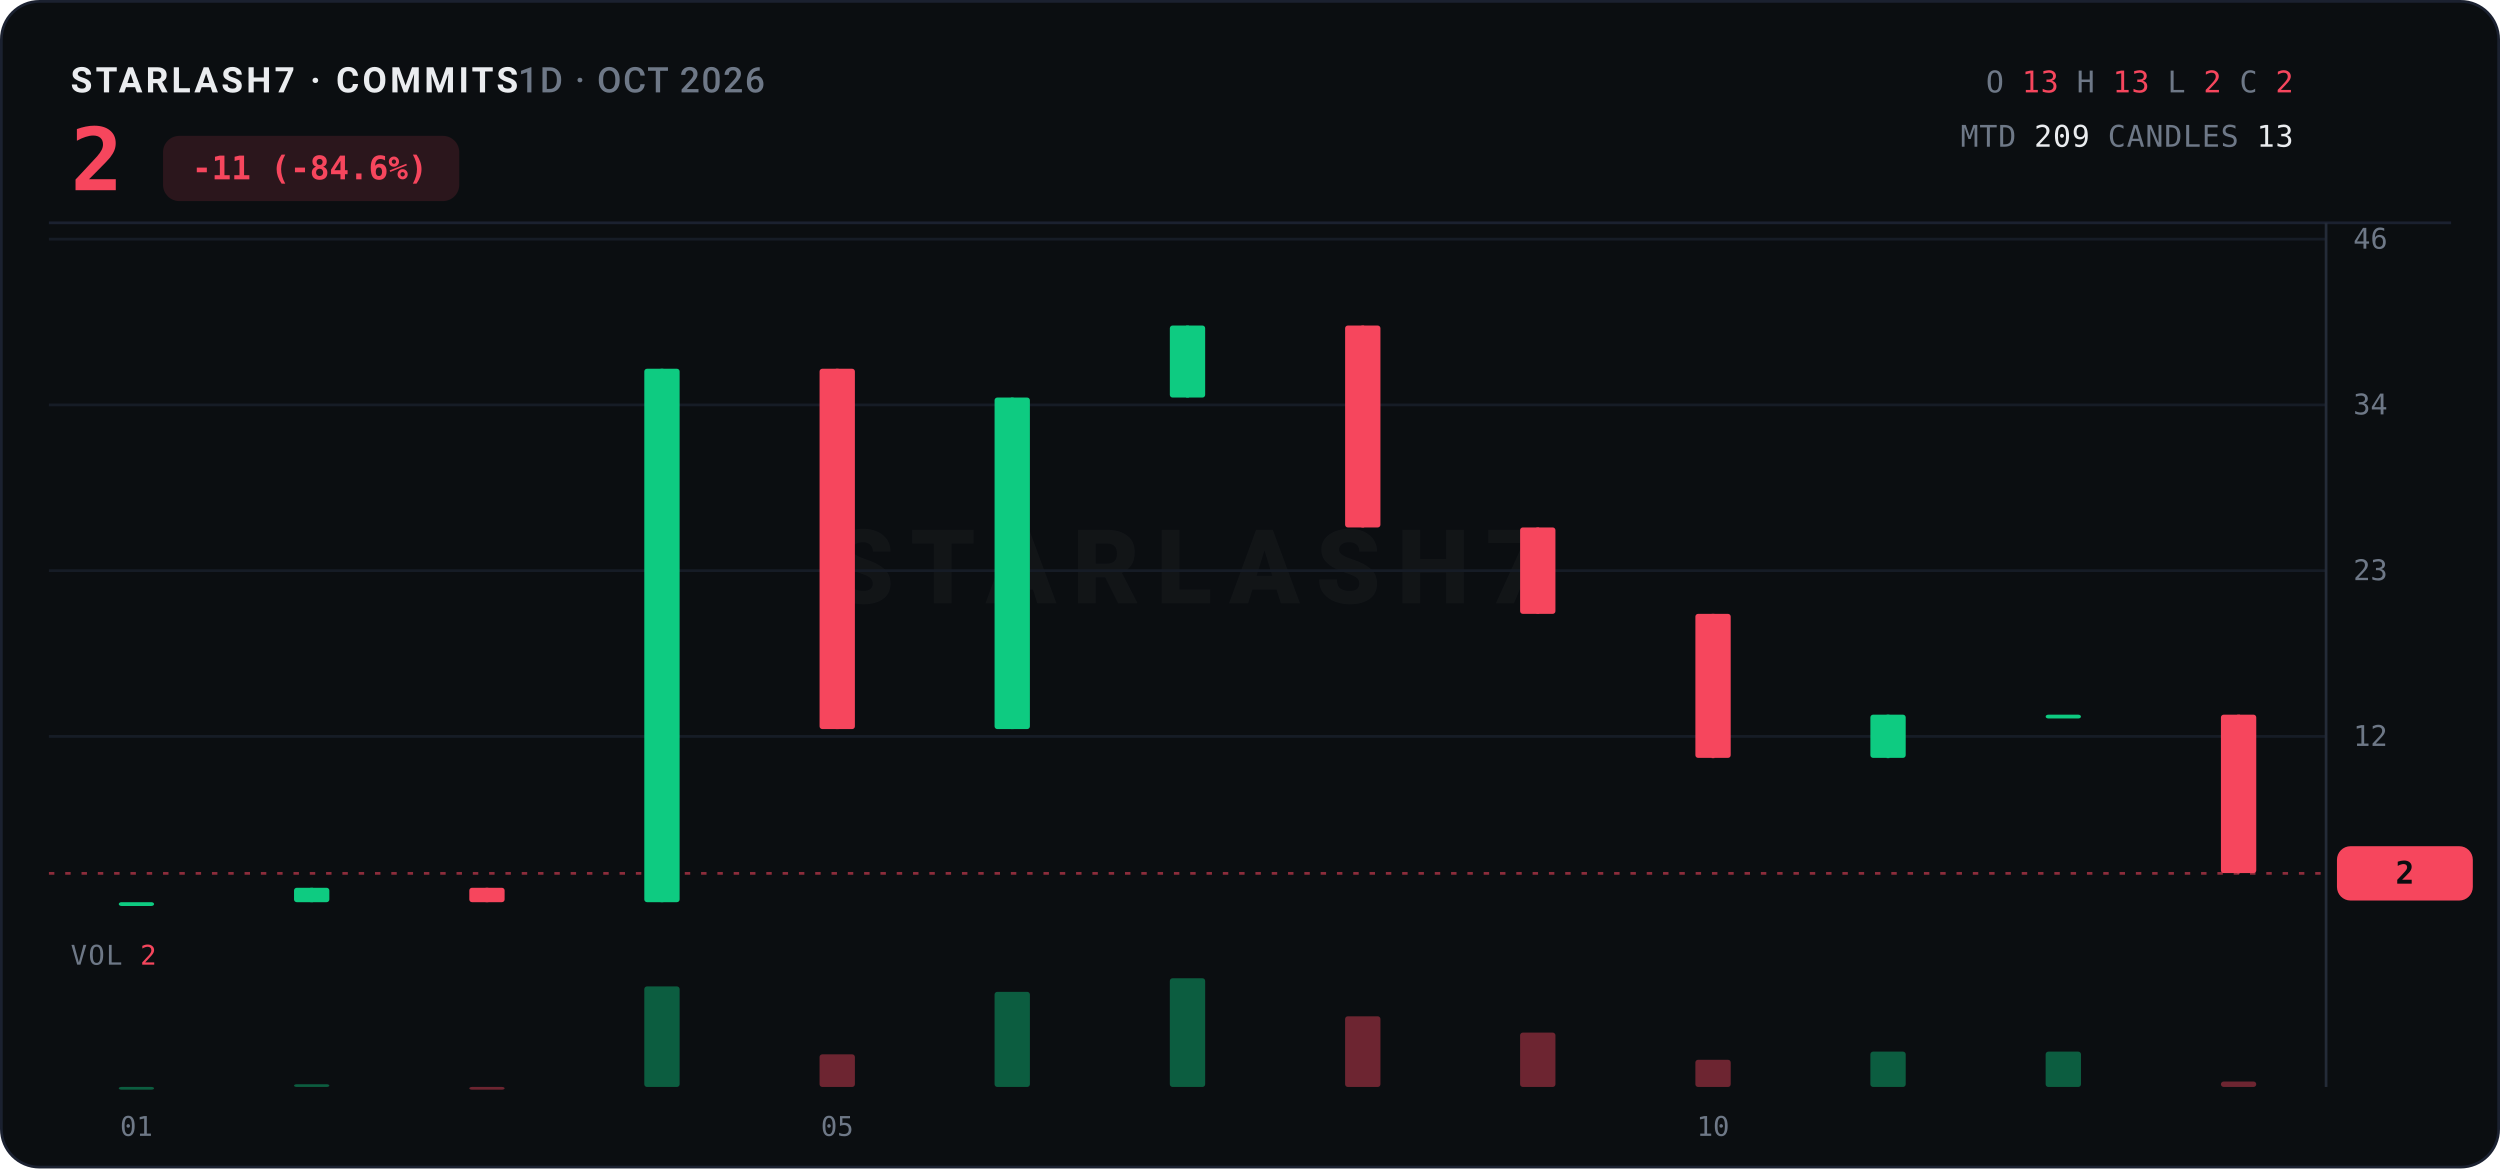
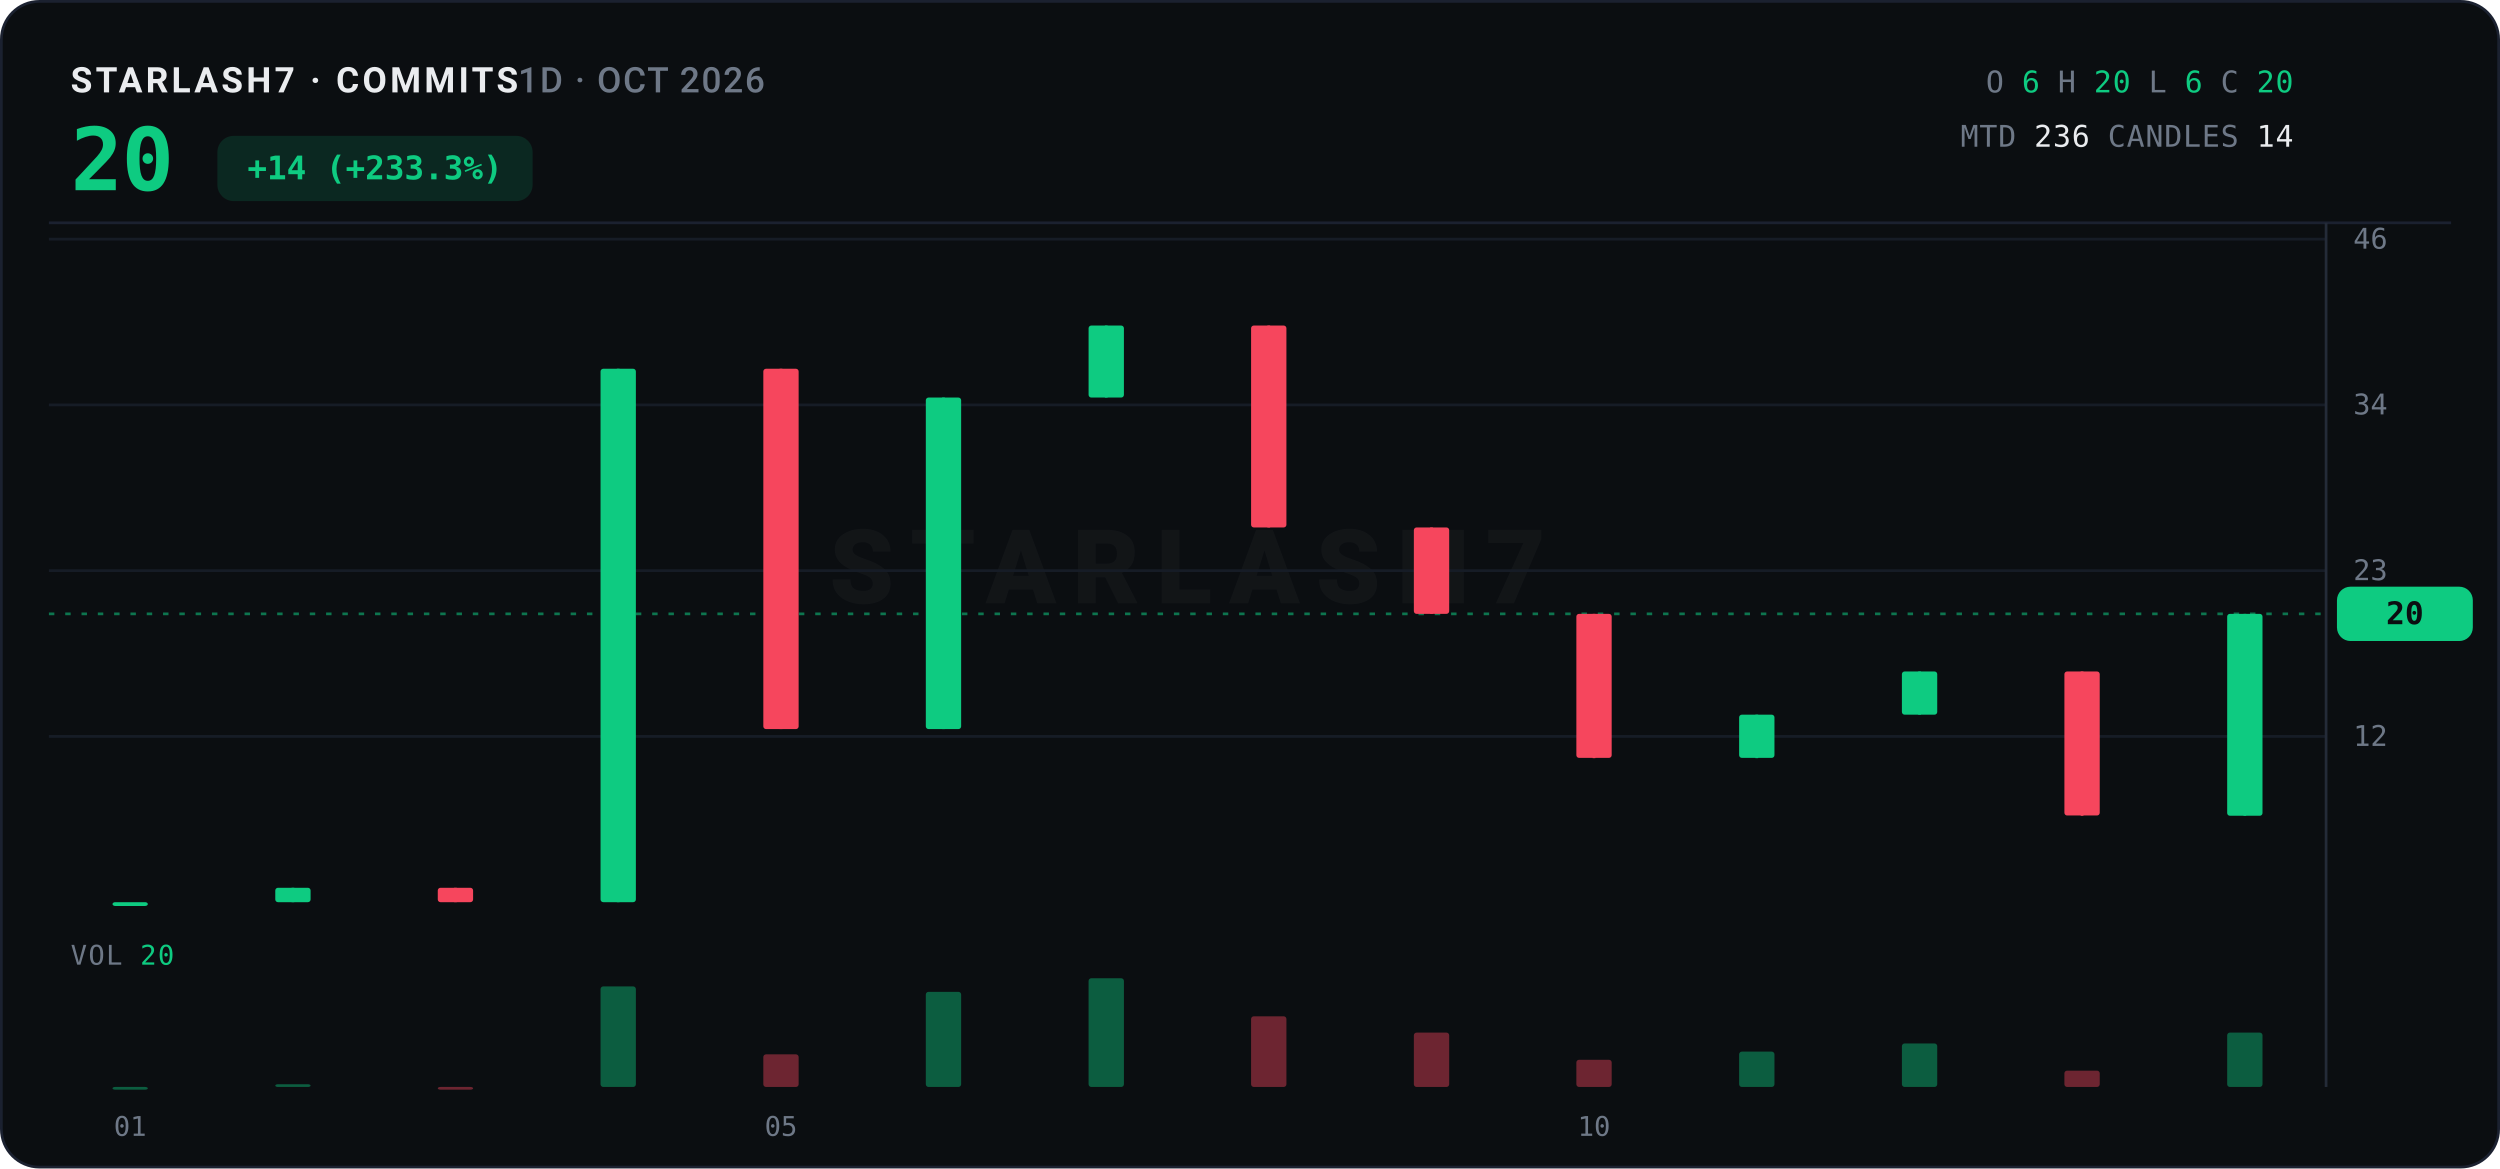
<svg xmlns="http://www.w3.org/2000/svg" width="920" height="430" viewBox="0 0 920 430">
  <rect x="0.5" y="0.5" width="919" height="429" rx="14" fill="#0B0E11" stroke="#1B2130" />
  <text x="26" y="34" font-family="ui-sans-serif,system-ui,-apple-system,'Segoe UI',Roboto,sans-serif" font-size="13" font-weight="700" letter-spacing="1.2" fill="#EAECEF">STARLASH7 · COMMITS<tspan fill="#6E7887" font-weight="500" letter-spacing="0.6">  1D · OCT 2026</tspan>
  </text>
-   <text x="26" y="70" font-family="ui-monospace,'SF Mono',SFMono-Regular,Menlo,Consolas,monospace" font-size="32" font-weight="800" fill="#F6465D" letter-spacing="-0.5">2</text>
-   <rect x="60" y="50" width="109" height="24" rx="6" fill="#F6465D" opacity="0.14" />
-   <text x="114" y="66" text-anchor="middle" font-family="ui-monospace,'SF Mono',SFMono-Regular,Menlo,Consolas,monospace" font-size="12" font-weight="700" fill="#F6465D">-11 (-84.6%)</text>
+   <text x="26" y="70" font-family="ui-monospace,'SF Mono',SFMono-Regular,Menlo,Consolas,monospace" font-size="32" font-weight="800" fill="#0ECB81" letter-spacing="-0.5">20</text>
+   <rect x="80" y="50" width="116" height="24" rx="6" fill="#0ECB81" opacity="0.14" />
+   <text x="138" y="66" text-anchor="middle" font-family="ui-monospace,'SF Mono',SFMono-Regular,Menlo,Consolas,monospace" font-size="12" font-weight="700" fill="#0ECB81">+14 (+233.3%)</text>
  <text x="844" y="34" text-anchor="end" font-family="ui-monospace,'SF Mono',SFMono-Regular,Menlo,Consolas,monospace" font-size="11" letter-spacing="0.3">
    <tspan fill="#6E7887">O</tspan>
-     <tspan fill="#F6465D">13</tspan>
+     <tspan fill="#0ECB81">6</tspan>
    <tspan fill="#6E7887">H</tspan>
-     <tspan fill="#F6465D">13</tspan>
+     <tspan fill="#0ECB81">20</tspan>
    <tspan fill="#6E7887">L</tspan>
-     <tspan fill="#F6465D">2</tspan>
+     <tspan fill="#0ECB81">6</tspan>
    <tspan fill="#6E7887">C</tspan>
-     <tspan fill="#F6465D">2</tspan>
+     <tspan fill="#0ECB81">20</tspan>
  </text>
  <text x="844" y="54" text-anchor="end" font-family="ui-monospace,'SF Mono',SFMono-Regular,Menlo,Consolas,monospace" font-size="11" letter-spacing="0.3">
    <tspan fill="#6E7887">MTD</tspan>
-     <tspan fill="#EAECEF">209</tspan>
+     <tspan fill="#EAECEF">236</tspan>
    <tspan fill="#6E7887">CANDLES</tspan>
-     <tspan fill="#EAECEF">13</tspan>
+     <tspan fill="#EAECEF">14</tspan>
  </text>
  <line x1="18" y1="82" x2="902" y2="82" stroke="#1B2130" stroke-width="1" />
  <text x="437.0" y="222.0" text-anchor="middle" font-family="ui-sans-serif,system-ui,-apple-system,'Segoe UI',Roboto,sans-serif" font-size="38" font-weight="800" letter-spacing="6" fill="#EAECEF" opacity="0.035">STARLASH7</text>
  <line x1="18" y1="271.0" x2="856" y2="271.0" stroke="#161C26" stroke-width="1" />
  <text x="866" y="274.5" font-family="ui-monospace,'SF Mono',SFMono-Regular,Menlo,Consolas,monospace" font-size="10.5" fill="#6E7887">12</text>
  <line x1="18" y1="210.0" x2="856" y2="210.0" stroke="#161C26" stroke-width="1" />
  <text x="866" y="213.5" font-family="ui-monospace,'SF Mono',SFMono-Regular,Menlo,Consolas,monospace" font-size="10.5" fill="#6E7887">23</text>
  <line x1="18" y1="149.0" x2="856" y2="149.0" stroke="#161C26" stroke-width="1" />
  <text x="866" y="152.5" font-family="ui-monospace,'SF Mono',SFMono-Regular,Menlo,Consolas,monospace" font-size="10.5" fill="#6E7887">34</text>
  <line x1="18" y1="88.0" x2="856" y2="88.0" stroke="#161C26" stroke-width="1" />
  <text x="866" y="91.5" font-family="ui-monospace,'SF Mono',SFMono-Regular,Menlo,Consolas,monospace" font-size="10.5" fill="#6E7887">46</text>
  <line x1="856" y1="82" x2="856" y2="400" stroke="#242B38" stroke-width="1" />
-   <line x1="18" y1="321.4" x2="856" y2="321.4" stroke="#F6465D" stroke-width="1" stroke-dasharray="2 4" opacity="0.55" />
-   <rect x="860" y="311.4" width="50" height="20" rx="5" fill="#F6465D" />
-   <text x="885.0" y="325.2" text-anchor="middle" font-family="ui-monospace,'SF Mono',SFMono-Regular,Menlo,Consolas,monospace" font-size="11.5" font-weight="800" fill="#0B0E11">2</text>
-   <line x1="50.2" y1="332.0" x2="50.2" y2="332.0" stroke="#0ECB81" stroke-width="1" />
-   <rect x="43.7" y="332.0" width="13.0" height="1.4" rx="1" fill="#0ECB81" />
-   <line x1="114.7" y1="326.7" x2="114.7" y2="332.0" stroke="#0ECB81" stroke-width="1" />
-   <rect x="108.2" y="326.7" width="13.0" height="5.3" rx="1" fill="#0ECB81" />
-   <line x1="179.2" y1="326.7" x2="179.2" y2="332.0" stroke="#F6465D" stroke-width="1" />
-   <rect x="172.7" y="326.7" width="13.0" height="5.3" rx="1" fill="#F6465D" />
-   <line x1="243.6" y1="135.7" x2="243.6" y2="332.0" stroke="#0ECB81" stroke-width="1" />
-   <rect x="237.1" y="135.7" width="13.0" height="196.3" rx="1" fill="#0ECB81" />
-   <line x1="308.1" y1="135.7" x2="308.1" y2="268.3" stroke="#F6465D" stroke-width="1" />
-   <rect x="301.6" y="135.7" width="13.0" height="132.6" rx="1" fill="#F6465D" />
-   <line x1="372.5" y1="146.3" x2="372.5" y2="268.3" stroke="#0ECB81" stroke-width="1" />
-   <rect x="366.0" y="146.3" width="13.0" height="122.0" rx="1" fill="#0ECB81" />
-   <line x1="437.0" y1="119.8" x2="437.0" y2="146.3" stroke="#0ECB81" stroke-width="1" />
-   <rect x="430.5" y="119.8" width="13.0" height="26.5" rx="1" fill="#0ECB81" />
-   <line x1="501.5" y1="119.8" x2="501.5" y2="194.1" stroke="#F6465D" stroke-width="1" />
-   <rect x="495.0" y="119.8" width="13.0" height="74.3" rx="1" fill="#F6465D" />
-   <line x1="565.9" y1="194.1" x2="565.9" y2="225.9" stroke="#F6465D" stroke-width="1" />
-   <rect x="559.4" y="194.1" width="13.0" height="31.8" rx="1" fill="#F6465D" />
-   <line x1="630.4" y1="225.9" x2="630.4" y2="279.0" stroke="#F6465D" stroke-width="1" />
-   <rect x="623.9" y="225.9" width="13.0" height="53.0" rx="1" fill="#F6465D" />
-   <line x1="694.8" y1="263.0" x2="694.8" y2="279.0" stroke="#0ECB81" stroke-width="1" />
-   <rect x="688.3" y="263.0" width="13.0" height="15.9" rx="1" fill="#0ECB81" />
-   <line x1="759.3" y1="263.0" x2="759.3" y2="263.0" stroke="#0ECB81" stroke-width="1" />
-   <rect x="752.8" y="263.0" width="13.0" height="1.4" rx="1" fill="#0ECB81" />
-   <line x1="823.8" y1="263.0" x2="823.8" y2="321.4" stroke="#F6465D" stroke-width="1" />
-   <rect x="817.3" y="263.0" width="13.0" height="58.3" rx="1" fill="#F6465D" />
-   <text x="26" y="355" font-family="ui-monospace,'SF Mono',SFMono-Regular,Menlo,Consolas,monospace" font-size="10" letter-spacing="0.5" fill="#6E7887">VOL <tspan fill="#F6465D">2</tspan>
+   <line x1="18" y1="225.9" x2="856" y2="225.9" stroke="#0ECB81" stroke-width="1" stroke-dasharray="2 4" opacity="0.55" />
+   <rect x="860" y="215.9" width="50" height="20" rx="5" fill="#0ECB81" />
+   <text x="885.0" y="229.7" text-anchor="middle" font-family="ui-monospace,'SF Mono',SFMono-Regular,Menlo,Consolas,monospace" font-size="11.5" font-weight="800" fill="#0B0E11">20</text>
+   <line x1="47.9" y1="332.0" x2="47.9" y2="332.0" stroke="#0ECB81" stroke-width="1" />
+   <rect x="41.4" y="332.0" width="13.0" height="1.4" rx="1" fill="#0ECB81" />
+   <line x1="107.8" y1="326.7" x2="107.8" y2="332.0" stroke="#0ECB81" stroke-width="1" />
+   <rect x="101.3" y="326.7" width="13.0" height="5.3" rx="1" fill="#0ECB81" />
+   <line x1="167.6" y1="326.7" x2="167.6" y2="332.0" stroke="#F6465D" stroke-width="1" />
+   <rect x="161.1" y="326.7" width="13.0" height="5.3" rx="1" fill="#F6465D" />
+   <line x1="227.5" y1="135.7" x2="227.5" y2="332.0" stroke="#0ECB81" stroke-width="1" />
+   <rect x="221.0" y="135.7" width="13.0" height="196.3" rx="1" fill="#0ECB81" />
+   <line x1="287.4" y1="135.7" x2="287.4" y2="268.3" stroke="#F6465D" stroke-width="1" />
+   <rect x="280.9" y="135.7" width="13.0" height="132.6" rx="1" fill="#F6465D" />
+   <line x1="347.2" y1="146.3" x2="347.2" y2="268.3" stroke="#0ECB81" stroke-width="1" />
+   <rect x="340.7" y="146.3" width="13.0" height="122.0" rx="1" fill="#0ECB81" />
+   <line x1="407.1" y1="119.8" x2="407.1" y2="146.3" stroke="#0ECB81" stroke-width="1" />
+   <rect x="400.6" y="119.8" width="13.0" height="26.5" rx="1" fill="#0ECB81" />
+   <line x1="466.9" y1="119.8" x2="466.9" y2="194.1" stroke="#F6465D" stroke-width="1" />
+   <rect x="460.4" y="119.8" width="13.0" height="74.3" rx="1" fill="#F6465D" />
+   <line x1="526.8" y1="194.1" x2="526.8" y2="225.9" stroke="#F6465D" stroke-width="1" />
+   <rect x="520.3" y="194.1" width="13.0" height="31.8" rx="1" fill="#F6465D" />
+   <line x1="586.6" y1="225.9" x2="586.6" y2="279.0" stroke="#F6465D" stroke-width="1" />
+   <rect x="580.1" y="225.9" width="13.0" height="53.0" rx="1" fill="#F6465D" />
+   <line x1="646.5" y1="263.0" x2="646.5" y2="279.0" stroke="#0ECB81" stroke-width="1" />
+   <rect x="640.0" y="263.0" width="13.0" height="15.9" rx="1" fill="#0ECB81" />
+   <line x1="706.4" y1="247.1" x2="706.4" y2="263.0" stroke="#0ECB81" stroke-width="1" />
+   <rect x="699.9" y="247.1" width="13.0" height="15.9" rx="1" fill="#0ECB81" />
+   <line x1="766.2" y1="247.1" x2="766.2" y2="300.2" stroke="#F6465D" stroke-width="1" />
+   <rect x="759.7" y="247.1" width="13.0" height="53.0" rx="1" fill="#F6465D" />
+   <line x1="826.1" y1="225.9" x2="826.1" y2="300.2" stroke="#0ECB81" stroke-width="1" />
+   <rect x="819.6" y="225.9" width="13.0" height="74.3" rx="1" fill="#0ECB81" />
+   <text x="26" y="355" font-family="ui-monospace,'SF Mono',SFMono-Regular,Menlo,Consolas,monospace" font-size="10" letter-spacing="0.5" fill="#6E7887">VOL <tspan fill="#0ECB81">20</tspan>
  </text>
-   <rect x="43.7" y="400.0" width="13.0" height="1.0" rx="1" fill="#0ECB81" opacity="0.42" />
-   <rect x="108.2" y="399.0" width="13.0" height="1.0" rx="1" fill="#0ECB81" opacity="0.42" />
-   <rect x="172.7" y="400.0" width="13.0" height="1.0" rx="1" fill="#F6465D" opacity="0.42" />
-   <rect x="237.1" y="363.0" width="13.0" height="37.0" rx="1" fill="#0ECB81" opacity="0.42" />
-   <rect x="301.6" y="388.0" width="13.0" height="12.0" rx="1" fill="#F6465D" opacity="0.42" />
-   <rect x="366.0" y="365.0" width="13.0" height="35.0" rx="1" fill="#0ECB81" opacity="0.42" />
-   <rect x="430.5" y="360.0" width="13.0" height="40.0" rx="1" fill="#0ECB81" opacity="0.42" />
-   <rect x="495.0" y="374.0" width="13.0" height="26.0" rx="1" fill="#F6465D" opacity="0.42" />
-   <rect x="559.4" y="380.0" width="13.0" height="20.0" rx="1" fill="#F6465D" opacity="0.42" />
-   <rect x="623.9" y="390.0" width="13.0" height="10.0" rx="1" fill="#F6465D" opacity="0.42" />
-   <rect x="688.3" y="387.0" width="13.0" height="13.0" rx="1" fill="#0ECB81" opacity="0.42" />
-   <rect x="752.8" y="387.0" width="13.0" height="13.0" rx="1" fill="#0ECB81" opacity="0.42" />
-   <rect x="817.3" y="398.0" width="13.0" height="2.0" rx="1" fill="#F6465D" opacity="0.42" />
-   <text x="50.2" y="418" text-anchor="middle" font-family="ui-monospace,'SF Mono',SFMono-Regular,Menlo,Consolas,monospace" font-size="10" fill="#6E7887">01</text>
-   <text x="308.1" y="418" text-anchor="middle" font-family="ui-monospace,'SF Mono',SFMono-Regular,Menlo,Consolas,monospace" font-size="10" fill="#6E7887">05</text>
-   <text x="630.4" y="418" text-anchor="middle" font-family="ui-monospace,'SF Mono',SFMono-Regular,Menlo,Consolas,monospace" font-size="10" fill="#6E7887">10</text>
+   <rect x="41.4" y="400.0" width="13.0" height="1.0" rx="1" fill="#0ECB81" opacity="0.42" />
+   <rect x="101.3" y="399.0" width="13.0" height="1.0" rx="1" fill="#0ECB81" opacity="0.42" />
+   <rect x="161.1" y="400.0" width="13.0" height="1.0" rx="1" fill="#F6465D" opacity="0.42" />
+   <rect x="221.0" y="363.0" width="13.0" height="37.0" rx="1" fill="#0ECB81" opacity="0.42" />
+   <rect x="280.9" y="388.0" width="13.0" height="12.0" rx="1" fill="#F6465D" opacity="0.42" />
+   <rect x="340.7" y="365.0" width="13.0" height="35.0" rx="1" fill="#0ECB81" opacity="0.42" />
+   <rect x="400.6" y="360.0" width="13.0" height="40.0" rx="1" fill="#0ECB81" opacity="0.42" />
+   <rect x="460.4" y="374.0" width="13.0" height="26.0" rx="1" fill="#F6465D" opacity="0.42" />
+   <rect x="520.3" y="380.0" width="13.0" height="20.0" rx="1" fill="#F6465D" opacity="0.42" />
+   <rect x="580.1" y="390.0" width="13.0" height="10.0" rx="1" fill="#F6465D" opacity="0.42" />
+   <rect x="640.0" y="387.0" width="13.0" height="13.0" rx="1" fill="#0ECB81" opacity="0.42" />
+   <rect x="699.9" y="384.0" width="13.0" height="16.0" rx="1" fill="#0ECB81" opacity="0.42" />
+   <rect x="759.7" y="394.0" width="13.0" height="6.0" rx="1" fill="#F6465D" opacity="0.42" />
+   <rect x="819.6" y="380.0" width="13.0" height="20.0" rx="1" fill="#0ECB81" opacity="0.42" />
+   <text x="47.9" y="418" text-anchor="middle" font-family="ui-monospace,'SF Mono',SFMono-Regular,Menlo,Consolas,monospace" font-size="10" fill="#6E7887">01</text>
+   <text x="287.4" y="418" text-anchor="middle" font-family="ui-monospace,'SF Mono',SFMono-Regular,Menlo,Consolas,monospace" font-size="10" fill="#6E7887">05</text>
+   <text x="586.6" y="418" text-anchor="middle" font-family="ui-monospace,'SF Mono',SFMono-Regular,Menlo,Consolas,monospace" font-size="10" fill="#6E7887">10</text>
</svg>
